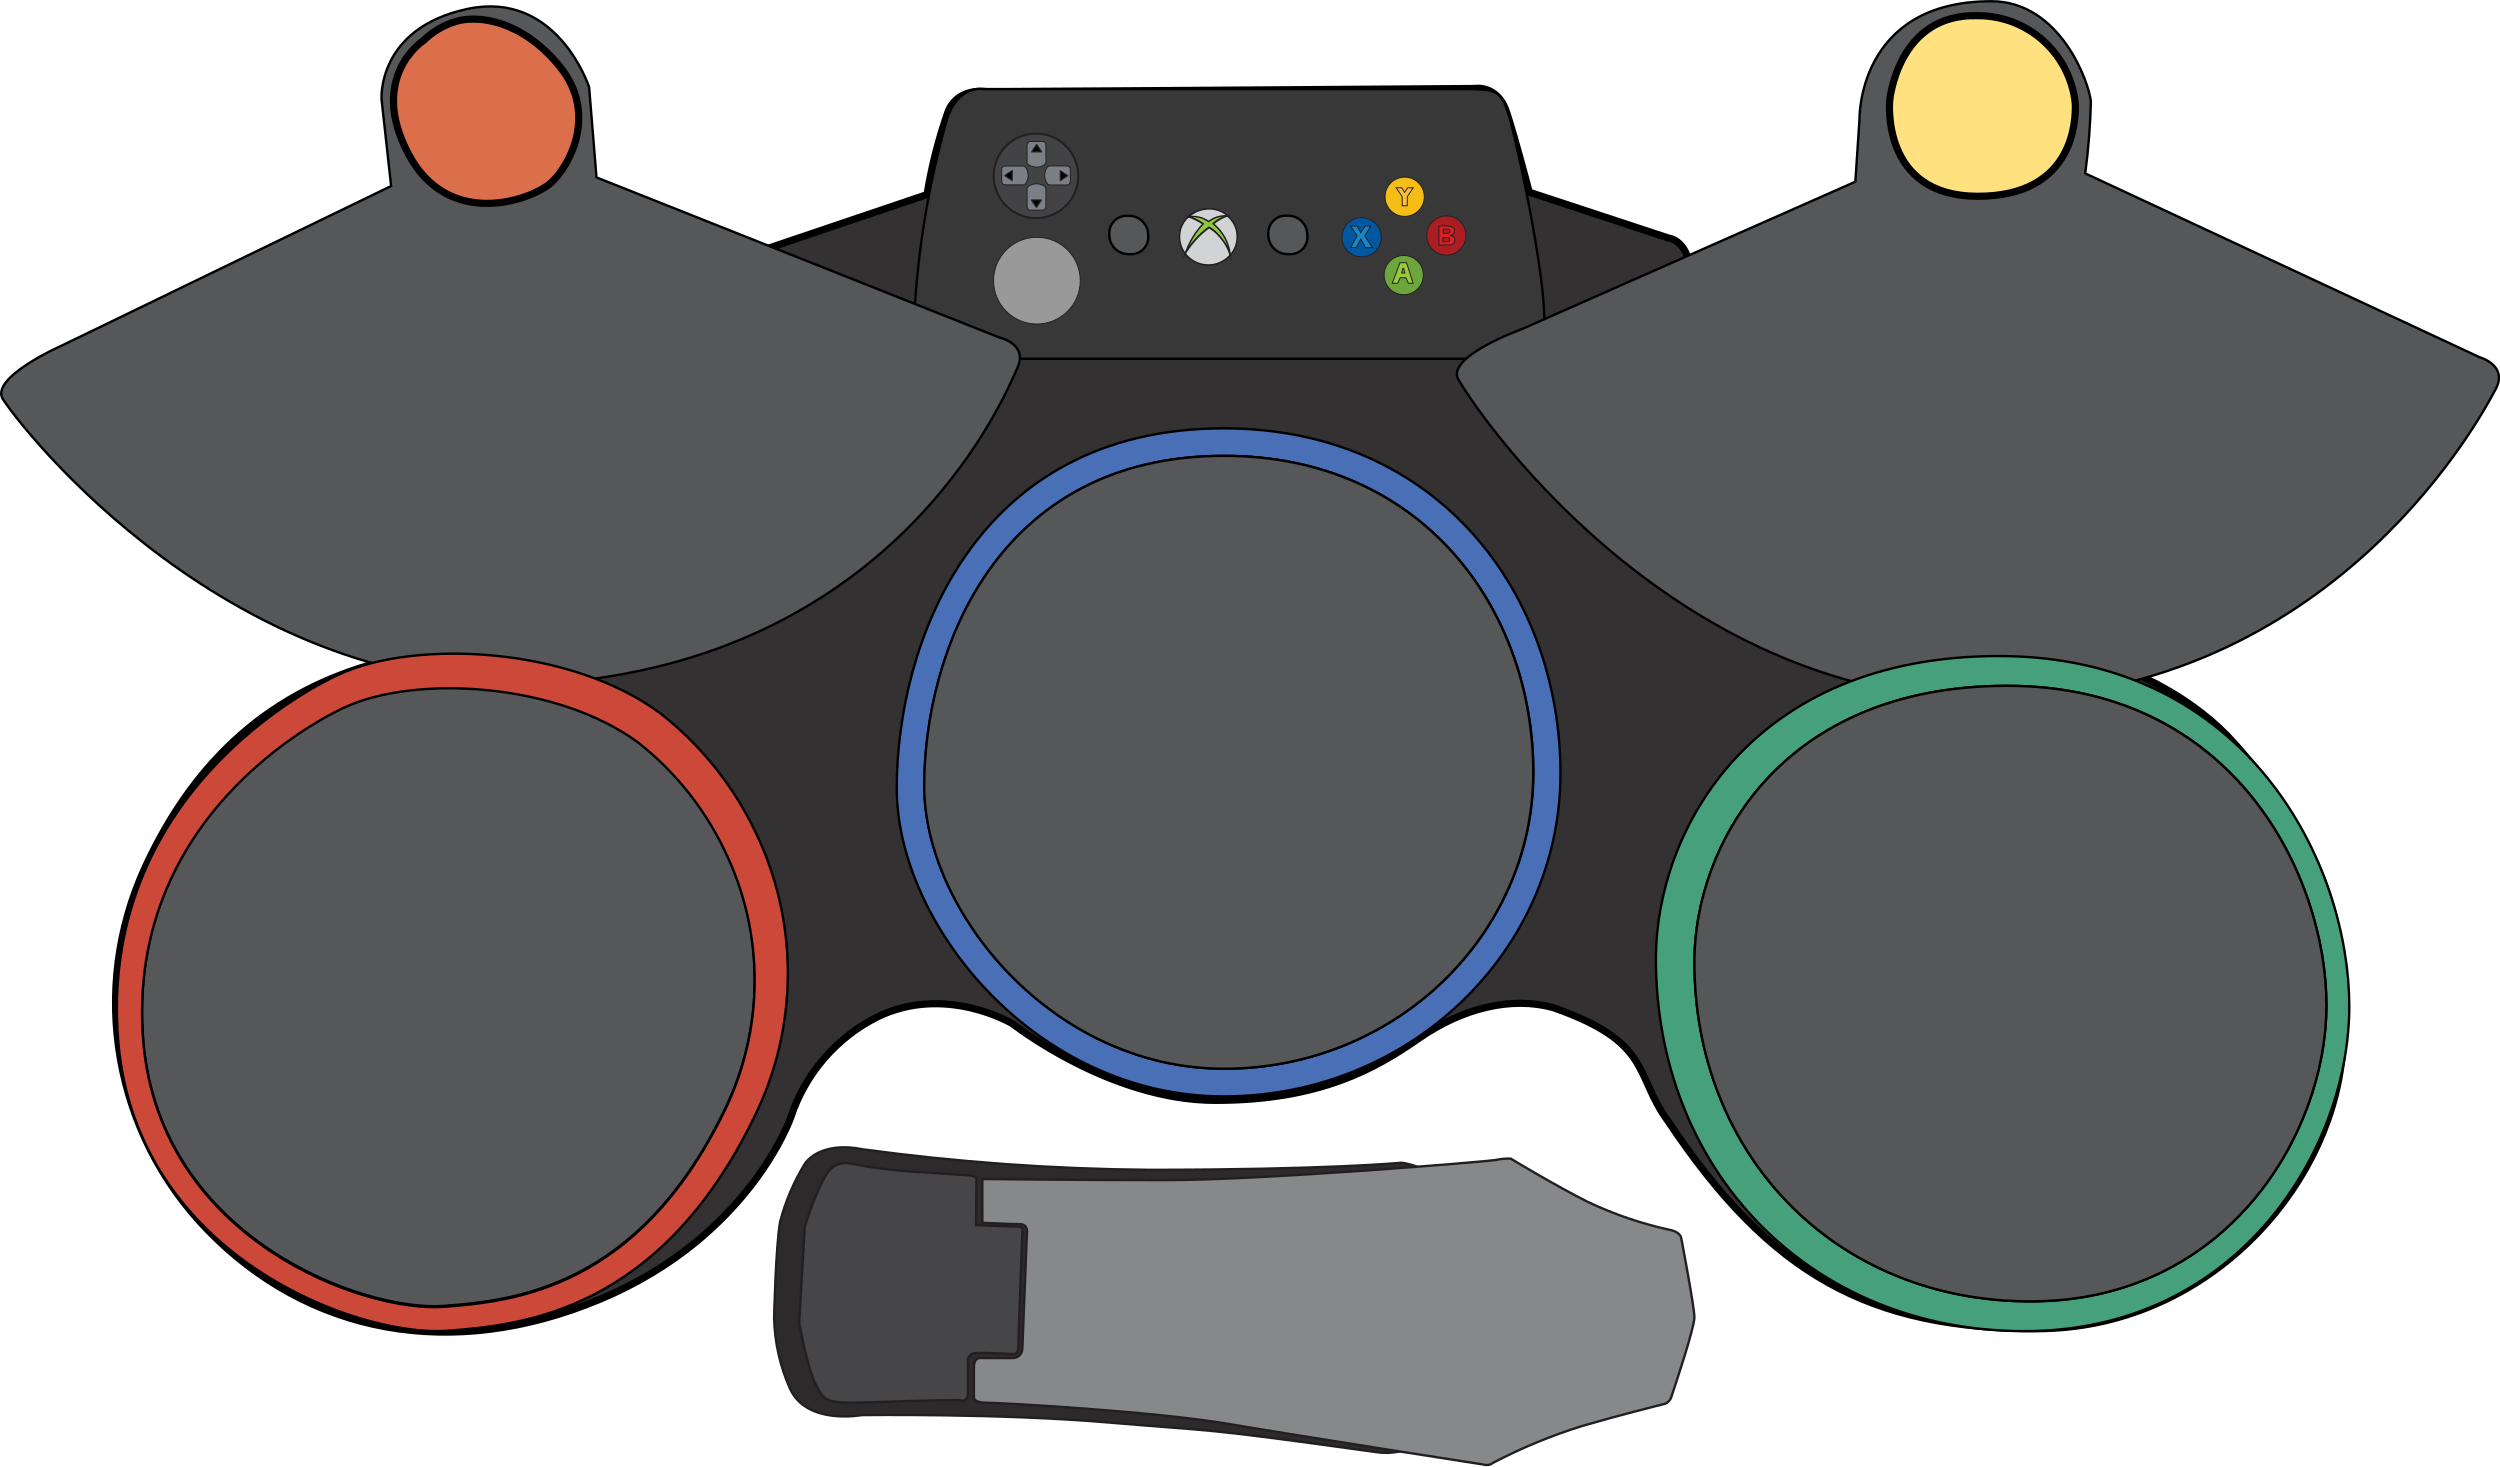
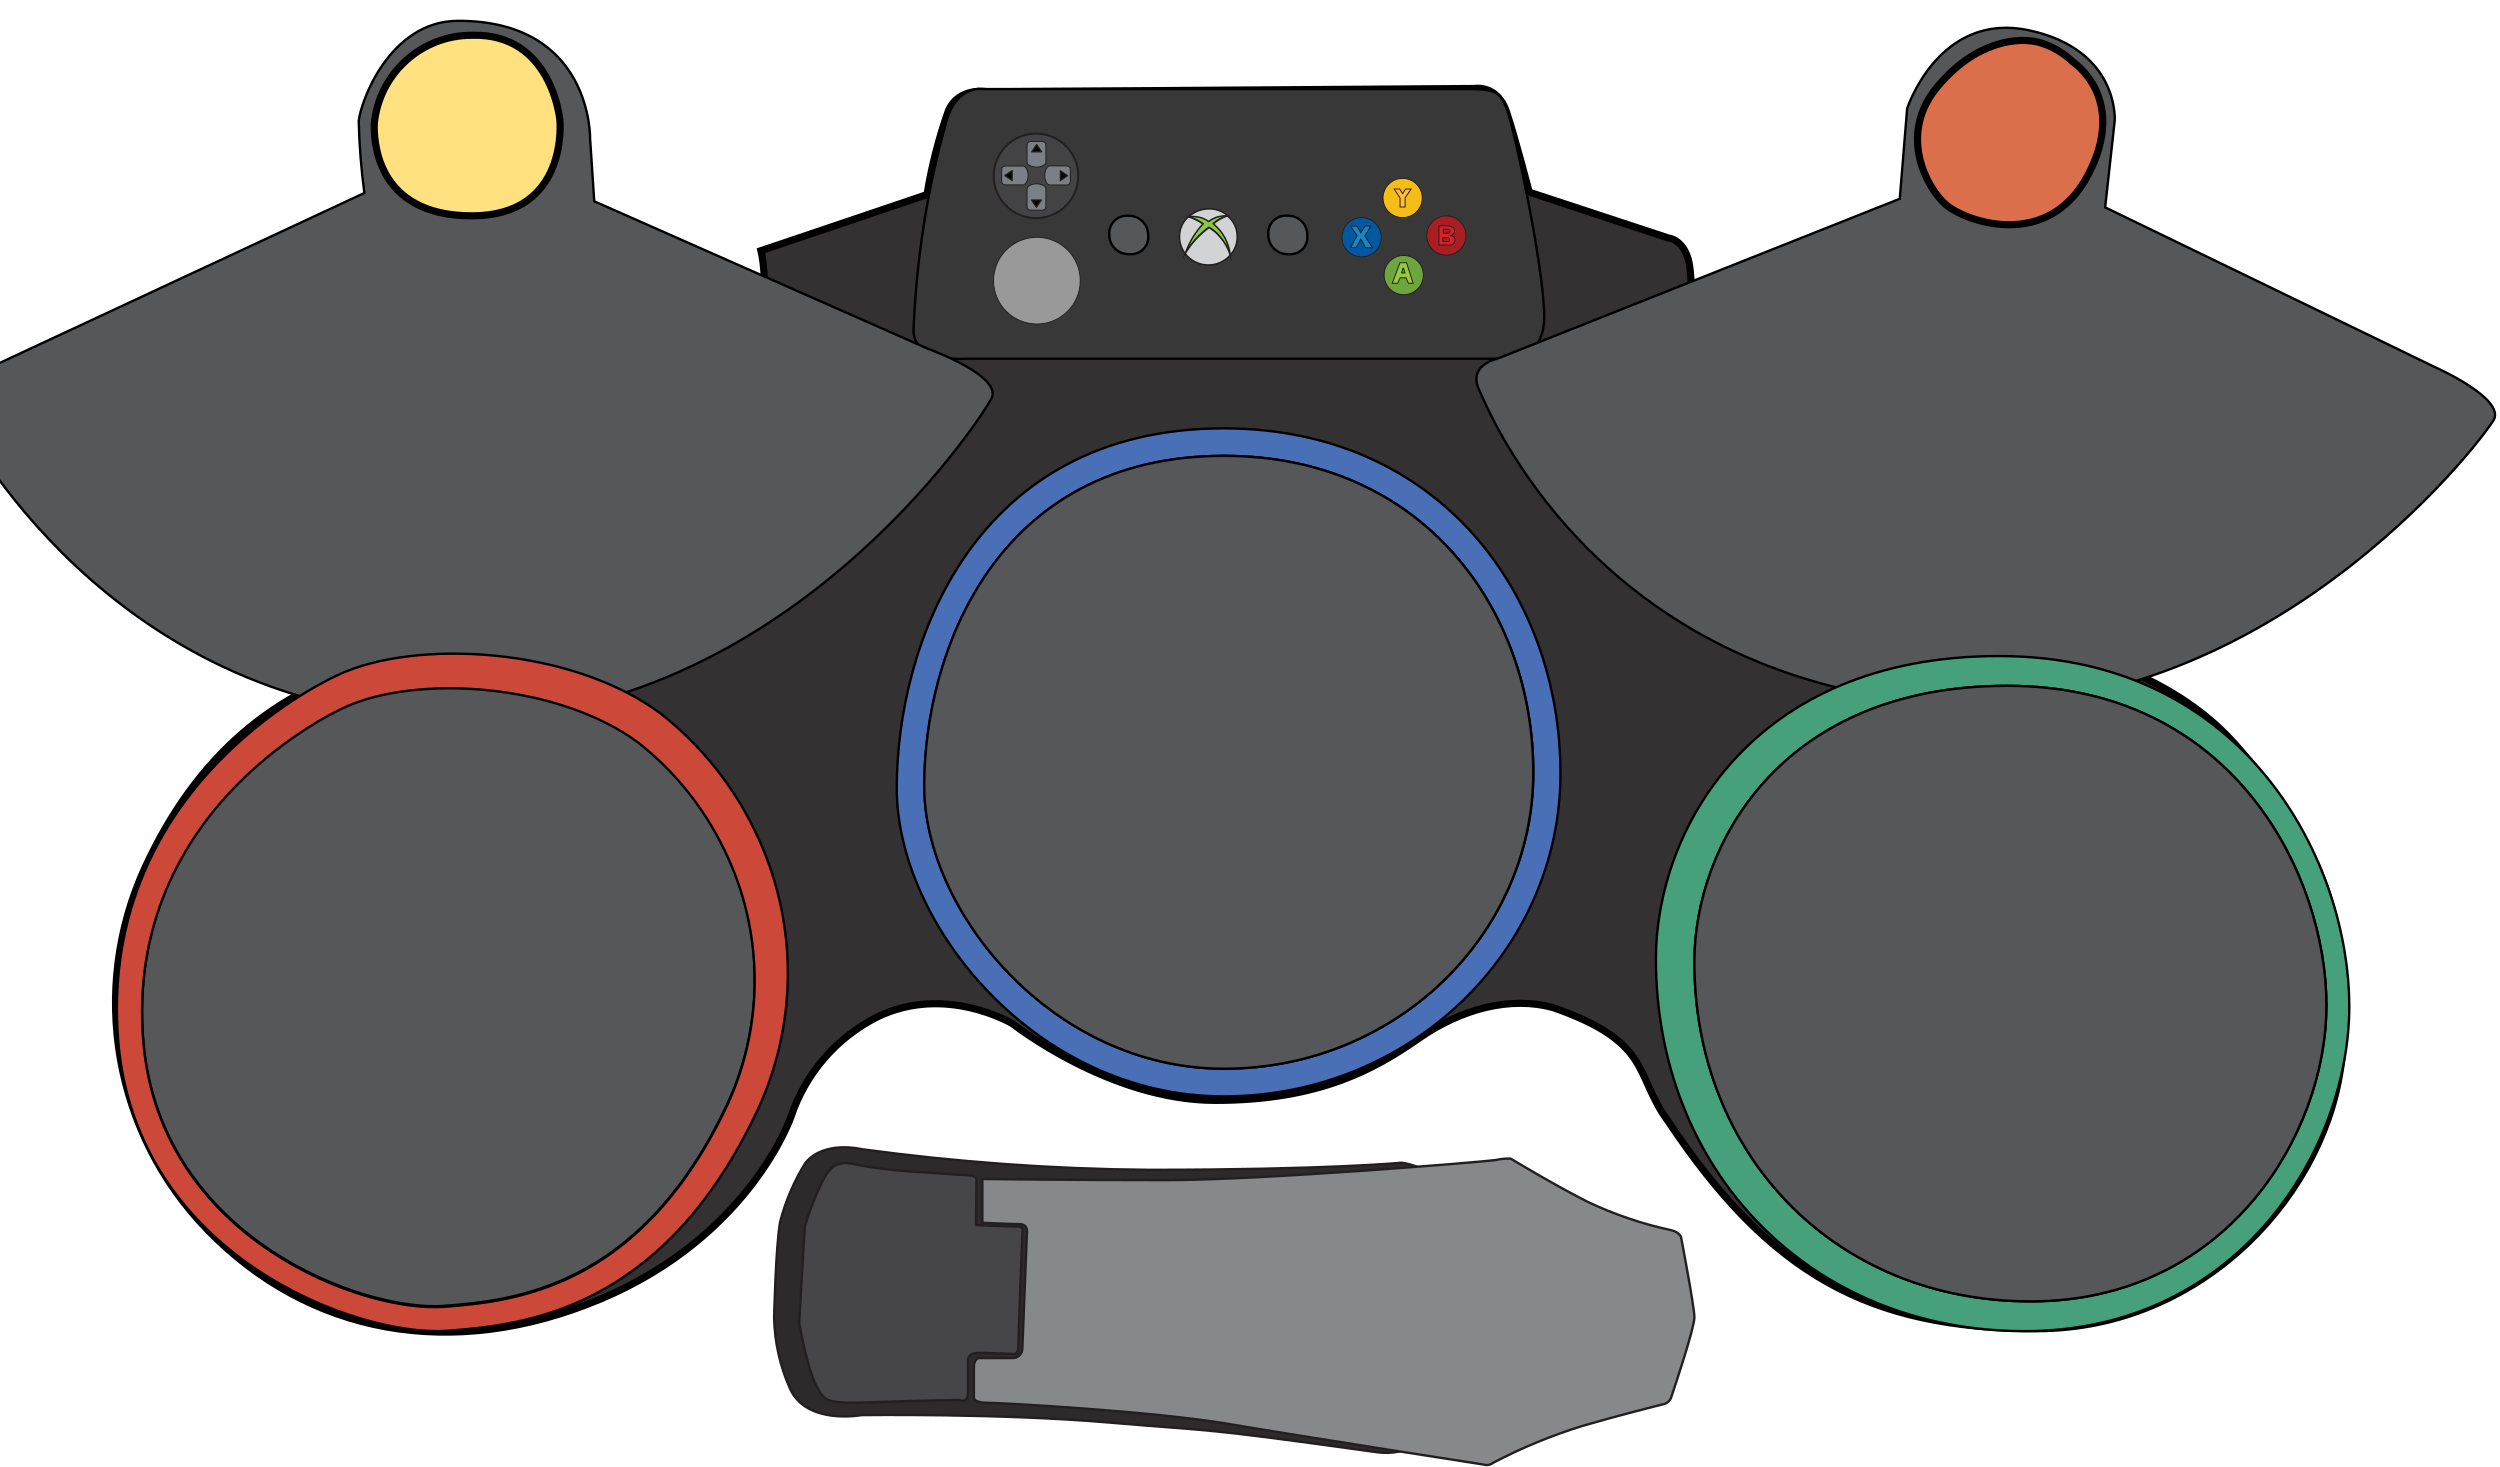
<svg xmlns="http://www.w3.org/2000/svg" id="_360GHDrum" data-name="360GHDrum" viewBox="0 0 261.11 153.14" version="1.1">
  <defs id="defs932">
    <style id="style930">.cls-1{fill:#333132;}.cls-1,.cls-2,.cls-3,.cls-4,.cls-5,.cls-6,.cls-7,.cls-8,.cls-9{stroke:#000;}.cls-1,.cls-10,.cls-11,.cls-12,.cls-13,.cls-14,.cls-15,.cls-16,.cls-17,.cls-18,.cls-19,.cls-2,.cls-20,.cls-21,.cls-22,.cls-23,.cls-3,.cls-4,.cls-5,.cls-6,.cls-7,.cls-8,.cls-9{stroke-miterlimit:10;}.cls-1,.cls-8,.cls-9{stroke-width:0.75px;}.cls-2{fill:#393839;}.cls-10,.cls-11,.cls-12,.cls-2,.cls-3,.cls-4,.cls-5,.cls-6,.cls-7{stroke-width:0.25px;}.cls-3{fill:#565759;}.cls-4{fill:#302e2f;}.cls-5{fill:#cc493a;}.cls-6{fill:#496fb6;}.cls-7{fill:#46a07c;}.cls-8{fill:#db6f4b;}.cls-9{fill:#ffe17f;}.cls-10{fill:#2d2a2b;}.cls-10,.cls-11,.cls-12,.cls-13,.cls-14,.cls-15,.cls-16,.cls-17,.cls-18,.cls-19,.cls-20,.cls-21,.cls-22,.cls-23{stroke:#231f20;}.cls-11{fill:#464547;}.cls-12{fill:#86888a;}.cls-13{fill:#6ca63c;}.cls-13,.cls-14,.cls-15,.cls-16,.cls-17,.cls-18,.cls-19,.cls-20{stroke-width:0.1px;}.cls-14{fill:#0058a3;}.cls-15{fill:#f6bd17;}.cls-16{fill:#aa1e23;}.cls-17{fill:#1687c9;}.cls-18{fill:#febf38;}.cls-19{fill:#99ca3c;}.cls-20{fill:#dd1f26;}.cls-21{fill:none;}.cls-21,.cls-22,.cls-23{stroke-width:0.15px;}.cls-22{fill:#8dc63f;}.cls-23{fill:#d1d3d4;}</style>
  </defs>
  <path style="fill:#333132;stroke:#000000;stroke-width:0.75px;stroke-miterlimit:10" class="cls-1" d="m 79.48,26.18 0.81,-0.27 16.53,-5.59 a 50.21,50.21 0 0 1 2.23,-8.74 c 1.09,-2.55 4.08,-2 4.08,-2 l 50.85,-0.34 c 0,0 2.42,-0.45 3.38,2.48 0.96,2.93 2.36,8.35 2.36,8.35 l 14.54,4.79 c 0,0 1.65,0.12 2.16,2.61 0.51,2.49 -0.57,7.52 6.95,11.09 7.52,3.57 19.38,3.83 23,16.58 2.8,10.46 3.06,11.48 3.06,11.48 0,0 15.42,1.4 24,11.09 8.58,9.69 12.55,18.53 11.18,32.63 -1.37,14.1 -14.41,28.44 -31.88,28.44 -17.47,0 -27.8,-5.61 -38.51,-21.68 -3.57,-4.85 -1.58,-8.22 -12,-11.86 -4.41,-1.21 -9.51,0.07 -14,3.19 -4.49,3.12 -10.26,6.5 -21.29,6.5 -11.03,0 -21.17,-8 -21.17,-8 0,0 -7,-4.21 -14.16,-0.7 a 18.07,18.07 0 0 0 -9,10.45 c 0,0 -4.27,12.44 -19.89,19 -15.62,6.56 -30.54,3.57 -41,-7.2 A 34,34 0 0 1 15.15,90.61 C 20.57,78.85 28.73,72.15 39.38,69.24 a 65.7,65.7 0 0 1 11.6,-1 l 2.55,-11 c 0,0 1.36,-17.34 15.31,-17.51 13.95,-0.17 10.64,-13.55 10.64,-13.55 z" id="path934" />
  <path class="cls-2" d="M97.44,41.11c-.18,3.56,5.48,3.12,5.48,3.12l55.47,0s5.16.94,4.91-4.87-3.06-18.74-3.83-21-1.4-2.3-4.9-2.3H104.64s-2.67-.44-3.76,3.32A94,94,0,0,0,97.44,41.11Z" id="path936" transform="translate(-2.02 -6.76)" />
  <g id="gstart">
    <path id="path938" transform="translate(-2.02 -6.76)" d="M136.62,33.3a1.77,1.77,0,0,0,1.94-1.94,2,2,0,0,0-2.07-2.07,1.83,1.83,0,0,0-2,2A2,2,0,0,0,136.62,33.3Z" class="cls-3" />
  </g>
  <g id="gback">
    <path id="path940" transform="translate(-2.02 -6.76)" d="M120,33.3a1.77,1.77,0,0,0,1.94-1.94,2,2,0,0,0-2.06-2.06,1.83,1.83,0,0,0-2,2A2,2,0,0,0,120,33.3Z" class="cls-3" />
  </g>
  <circle class="cls-15" id="circle46-6" style="fill:#434345;stroke:#231f20;stroke-width:0.217;stroke-linejoin:round;stroke-miterlimit:10;stroke-dasharray:none" cy="18.368" cx="108.202" r="4.416" />
  <g transform="matrix(0.6700559,0,0,0.6700559,41.01904,-29.72972)" id="gdown">
    <path id="rect1681" d="m 99.391,73.229 c 0.587,-0.284 1.319,-0.284 1.906,0 0.226,0.109 0.518,0.27 0.518,0.606 v 2.691 c 0,0.336 -0.231,0.606 -0.518,0.606 h -1.906 c -0.287,0 -0.518,-0.27 -0.518,-0.606 V 73.835 c 0,-0.336 0.292,-0.497 0.518,-0.606 z" style="opacity:1;vector-effect:none;fill:#7c7f85;fill-opacity:1;stroke:#231f20;stroke-width:0.154;stroke-linecap:round;stroke-linejoin:round;stroke-miterlimit:4;stroke-dasharray:none;stroke-dashoffset:0;stroke-opacity:1" />
    <path transform="matrix(1.044883,0,0,0.8975266,-2.008018,15.04162)" d="m 97.943,68.683 -0.369,-0.64 -0.369,-0.64 0.739,0 0.739,0 -0.369,0.64 z" id="path1699" style="opacity:1;vector-effect:none;fill:#000000;fill-opacity:1;stroke:#231f20;stroke-width:0.2;stroke-linecap:round;stroke-linejoin:round;stroke-miterlimit:4;stroke-dasharray:none;stroke-dashoffset:0;stroke-opacity:1" />
  </g>
-   <g id="gLB">
+   <g id="gLB" transform="matrix(-1,0,0,1,260.72,2.23)">
    <path id="path958" d="m 40.85,19.43 -1,-9.06 c 0,0 -0.51,-7.39 8.93,-9.43 9.44,-2.04 12.75,8.16 12.75,8.16 l 0.77,9.43 42.05,16.71 c 0,0 3.06,0.64 1.91,3.19 C 105.11,40.98 94.53,67.12 60.61,71.07 26.69,75.02 3.36,46.24 0.42,41.87 -1.49,39.57 6.54,36.05 6.54,36.05 Z" class="cls-3" style="fill:#565759;stroke:#000000;stroke-width:0.25px;stroke-miterlimit:10" />
    <path id="path962" d="m 44.22,4.24 c 0,0 -5.8,3.76 -1.59,11.79 4.21,8.03 12.94,4.85 14.92,3.06 C 59.53,17.3 62.46,11.83 58.44,6.92 54.42,2.01 49.83,1.57 47.6,2.24 a 8.43,8.43 0 0 0 -3.38,2 z" class="cls-8" style="fill:#db6f4b;stroke:#000000;stroke-width:0.75px;stroke-miterlimit:10" />
  </g>
  <g id="gRB">
    <path id="path966" transform="translate(-2.02 -6.76)" d="M86.15,128.2a22.4,22.4,0,0,0-2.65,6.16c-.47,2.65-.63,10.06-.63,10.06a19.22,19.22,0,0,0,1.64,7.33c1.72,3.9,7.49,2.81,7.49,2.81s14.47-.2,25.89.78,8.79.43,27.82,3.08a7,7,0,0,0,2.51-.06s8.89-2.52,8.43-17.78c0-11.64-8.25-12.38-8.25-12.38s-7.78.74-26.44.74A237.12,237.12,0,0,1,92,126.78S88.12,125.82,86.15,128.2Z" class="cls-10" />
    <path id="path968" transform="translate(-2.02 -6.76)" d="M99,129.23a54.39,54.39,0,0,1-7.2-.76c-2.1-.52-3-.29-4.09,2.11a31.13,31.13,0,0,0-1.64,4.33l-.58,10s.82,4.73,1.75,6.49.94,2,6,1.81,9-.23,9-.23.88.47.88-.88,0-3.27,0-3.27-.08-.77,1.08-.77,3.68.12,3.68.12.5.08.5-.82c0-1.14.43-12,.43-12s.21-.49-.49-.49-4.36-.15-4.36-.15L104,130s.11-.44-.65-.47S99,129.23,99,129.23Z" class="cls-11" />
    <path id="path970" transform="translate(-2.02 -6.76)" d="M104.62,129.9v4.57s2.9.14,3.89.14.76,1.06.76,1.06l-.47,11.93a1,1,0,0,1-1.08,1h-3.27s-.71-.14-.71,1v3.08s-.14.59,1.38.59,17.49.9,25.21,2.21S157,159.73,157,159.73a1,1,0,0,0,.93-.17,55.62,55.62,0,0,1,9.33-3.86c3.69-1.08,8.36-2.25,8.36-2.25a1.15,1.15,0,0,0,1-.91c.32-.94,2.37-7.08,2.37-8.19s-1.38-8.3-1.38-8.3-.06-.59-1.11-.82a40,40,0,0,1-8.63-2.93c-3.48-1.75-8.07-4.53-8.07-4.53a6.13,6.13,0,0,0-1.58.15c-1.46.2-24.33,2.1-34.47,2.1S104.62,129.9,104.62,129.9Z" class="cls-12" />
  </g>
  <g transform="matrix(0.6700559,0,0,0.6700559,41.01904,-29.72972)" id="gup">
    <path id="rect1677" d="m 99.39,66.43 h 1.907 c 0.287,0 0.518,0.262 0.518,0.587 v 2.607 c 0,0.325 -0.293,0.481 -0.518,0.587 -0.587,0.276 -1.32,0.276 -1.907,0 -0.226,-0.106 -0.518,-0.262 -0.518,-0.587 V 67.018 c 0,-0.325 0.231,-0.587 0.518,-0.587 z" style="opacity:1;vector-effect:none;fill:#7c7f85;fill-opacity:1;stroke:#231f20;stroke-width:0.151;stroke-linecap:round;stroke-linejoin:round;stroke-miterlimit:4;stroke-dasharray:none;stroke-dashoffset:0;stroke-opacity:1" />
    <path transform="matrix(1.044883,0,0,-0.8975266,-1.969348,128.5395)" d="m 97.943,68.683 -0.369,-0.64 -0.369,-0.64 0.739,0 0.739,0 -0.369,0.64 z" id="path1699-0" style="opacity:1;vector-effect:none;fill:#000000;fill-opacity:1;stroke:#231f20;stroke-width:0.2;stroke-linecap:round;stroke-linejoin:round;stroke-miterlimit:4;stroke-dasharray:none;stroke-dashoffset:0;stroke-opacity:1" />
  </g>
  <g id="gx">
    <path id="path950" d="m 127.8,44.74 c -26.11,0 -34.14,22.58 -34.14,37.59 0,14.27 14.6,32.18 34.14,32.18 19.54,0 35.18,-15.27 35.18,-33.73 0,-18.46 -12.48,-36.04 -35.18,-36.04 z m 0.05,66.88 c -17.93,0 -31.31,-16.43 -31.31,-29.52 0,-13.77 7.36,-34.49 31.31,-34.49 20.83,0 32.3,16.15 32.3,33.06 0,16.91 -14.37,30.95 -32.3,30.95 z" class="cls-6" style="fill:#496fb6;stroke:#000000;stroke-width:0.25px;stroke-miterlimit:10" />
    <path id="path952" d="m 127.84,111.62 c -17.93,0 -31.31,-16.43 -31.31,-29.52 0,-13.77 7.36,-34.49 31.31,-34.49 20.83,0 32.3,16.15 32.3,33.06 0,16.91 -14.37,30.95 -32.3,30.95 z" class="cls-3" style="fill:#565759;stroke:#000000;stroke-width:0.25px;stroke-miterlimit:10" />
    <circle id="circle974" r="2.05" cy="24.78" cx="142.21" class="cls-14" style="fill:#0058a3;stroke:#231f20;stroke-width:0.1px;stroke-miterlimit:10" />
    <polygon id="polygon980" points="142.13,24.31 142.57,23.62 143.16,23.62 142.54,24.64 143.35,25.87 142.63,25.87 142.13,24.96 141.66,25.84 141.07,25.84 141.74,24.62 141.07,23.62 141.73,23.62 " class="cls-17" style="fill:#1687c9;stroke:#231f20;stroke-width:0.1px;stroke-miterlimit:10" />
  </g>
-   <g id="gy">
+   <g id="gy" transform="matrix(-1,0,0,1,255.8463,2.04458)">
    <path id="path960" d="m 217.79,18.11 41.19,19.2 c 0,0 3,0.84 1.69,3.31 -1.31,2.47 -16.1,30.77 -50.21,32.4 -34.11,1.63 -55.42,-28.72 -58.05,-33.24 -1.75,-2.42 6.5,-5.39 6.5,-5.39 l 34.87,-15.41 0.43,-6.48 c 0,0 -0.29,-12.37 13.77,-12.37 7.21,0 10.24,8.54 10.4,10.5 a 69.38,69.38 0 0 1 -0.59,7.48 z" class="cls-3" style="fill:#565759;stroke:#000000;stroke-width:0.25px;stroke-miterlimit:10" />
    <path id="path964" d="m 197.37,10.5 c 0,0 -1,10 9.2,10 10.2,0 10.24,-8.16 10.18,-9.69 A 10.22,10.22 0 0 0 206.57,1.64 c -8.38,-0.26 -9.2,8.86 -9.2,8.86 z" class="cls-9" style="fill:#ffe17f;stroke:#000000;stroke-width:0.75px;stroke-miterlimit:10" />
-     <circle id="circle976" r="2.05" cy="20.55" cx="146.71" class="cls-15" style="fill:#f6bd17;stroke:#231f20;stroke-width:0.1px;stroke-miterlimit:10" />
-     <polygon id="polygon982" points="146.45,21.49 146.98,21.49 146.98,20.55 147.6,19.61 147.02,19.61 146.71,20.1 146.4,19.61 145.82,19.61 146.45,20.54 " class="cls-18" style="fill:#febf38;stroke:#231f20;stroke-width:0.1px;stroke-miterlimit:10" />
+     <circle id="circle976" r="2.05" cy="18.634" cx="109.35" class="cls-15" style="fill:#f6bd17;stroke:#231f20;stroke-width:0.1px;stroke-miterlimit:10" />
+     <polygon id="polygon982" points="146.71,20.1 146.4,19.61 145.82,19.61 146.45,20.54 146.45,21.49 146.98,21.49 146.98,20.55 147.6,19.61 147.02,19.61 " class="cls-18" style="fill:#febf38;stroke:#231f20;stroke-width:0.1px;stroke-miterlimit:10" transform="translate(-37.36013,-1.915904)" />
  </g>
  <g id="ga">
    <path id="path954" d="m 208.78,68.52 c -26,0 -35.83,18.36 -35.83,31.62 0,22.07 16.06,38.89 38.51,38.89 22.45,0 33.91,-19.12 33.91,-33.92 0,-14.8 -10.58,-36.59 -36.59,-36.59 z m 3.3,67.4 c -20.46,0 -35.11,-15.34 -35.11,-35.46 0,-12.09 8.95,-28.83 32.67,-28.83 23.72,0 33.34,19.88 33.34,33.37 0,13.49 -10.44,30.92 -30.9,30.92 z" class="cls-7" style="fill:#46a07c;stroke:#000000;stroke-width:0.25px;stroke-miterlimit:10" />
    <path id="path956" d="m 212.08,135.92 c -20.46,0 -35.11,-15.34 -35.11,-35.46 0,-12.09 8.95,-28.83 32.67,-28.83 23.72,0 33.34,19.88 33.34,33.37 0,13.49 -10.44,30.92 -30.9,30.92 z" class="cls-3" style="fill:#565759;stroke:#000000;stroke-width:0.25px;stroke-miterlimit:10" />
    <g id="ga2">
      <circle class="cls-13" cx="146.61" cy="28.73" r="2.05" id="circle972" />
      <path class="cls-19" d="M148.93,34.2h-.69l-.81,2.15H148l.26-.58h.61l.25.58h.49Zm-.52,1.07.14-.49h.06l.15.49Z" transform="translate(-2.02 -6.76)" id="path984" />
    </g>
  </g>
  <g transform="matrix(0.6700559,0,0,0.6700559,41.01904,-29.72972)" id="gright">
    <path id="rect1683" d="m 102.426,70.231 h 2.6 c 0.327,0 0.59,0.233 0.59,0.523 v 1.925 c 0,0.29 -0.263,0.523 -0.59,0.523 h -2.6 c -0.327,0 -0.483,-0.295 -0.59,-0.523 -0.277,-0.593 -0.277,-1.332 0,-1.925 0.106,-0.228 0.263,-0.523 0.59,-0.523 z" style="opacity:1;vector-effect:none;fill:#7c7f85;fill-opacity:1;stroke:#231f20;stroke-width:0.152;stroke-linecap:round;stroke-linejoin:round;stroke-miterlimit:4;stroke-dasharray:none;stroke-dashoffset:0;stroke-opacity:1" />
    <path transform="matrix(0,-1.044883,0.8975266,0,43.55427,174.0934)" d="m 97.943,68.683 -0.369,-0.64 -0.369,-0.64 0.739,0 0.739,0 -0.369,0.64 z" id="path1699-6" style="opacity:1;vector-effect:none;fill:#050506;fill-opacity:1;stroke:#231f20;stroke-width:0.2;stroke-linecap:round;stroke-linejoin:round;stroke-miterlimit:4;stroke-dasharray:none;stroke-dashoffset:0;stroke-opacity:1" />
  </g>
  <g id="gb">
    <path id="path946" d="m 35.98,73.78 c 0,0 -23.15,10.1 -21,35.11 1.86,20.51 23,28.12 31.38,27.5 7.3,-0.54 20.24,-1.91 29.21,-20.26 A 31,31 0 0 0 75.64,88.6 31.72,31.72 0 0 0 66.71,77.51 C 58.16,71.14 43.25,70.37 35.98,73.78 Z" class="cls-3" style="fill:#565759;stroke:#000000;stroke-width:0.25px;stroke-miterlimit:10" />
    <path id="path948" d="M 78.8,86.69 A 34.73,34.73 0 0 0 69.03,74.55 c -9.36,-7 -25.68,-7.82 -33.67,-4.08 0,0 -25.33,11 -23,38.43 2,22.44 25.16,30.77 34.34,30.09 8,-0.59 22.16,-2.08 32,-22.17 a 33.89,33.89 0 0 0 0.1,-30.13 z m -3.23,29.55 c -9,18.35 -21.91,19.71 -29.21,20.25 -8.39,0.63 -29.52,-7 -31.38,-27.49 -2.18,-25 21,-35.11 21,-35.11 7.3,-3.42 22.21,-2.64 30.76,3.73 a 31.78,31.78 0 0 1 8.9,11.12 31,31 0 0 1 -0.07,27.5 z" class="cls-5" style="fill:#cc493a;stroke:#000000;stroke-width:0.25px;stroke-miterlimit:10" />
    <circle id="circle978" r="2.05" cy="24.6" cx="151.06" class="cls-16" style="fill:#aa1e23;stroke:#231f20;stroke-width:0.1px;stroke-miterlimit:10" />
    <path id="path986" d="m 151.42,24.6 a 0.51,0.51 0 0 0 0.5,-0.53 c 0,-0.52 -0.89,-0.48 -0.89,-0.48 h -0.74 v 2 h 1.16 a 0.54,0.54 0 0 0 0.52,-0.53 c 0.01,-0.46 -0.55,-0.46 -0.55,-0.46 z m -0.2,0.64 h -0.52 v -0.42 h 0.55 c 0,0 0.15,0 0.15,0.21 a 0.19,0.19 0 0 1 -0.18,0.21 z m 0,-0.88 h -0.48 v -0.43 h 0.48 a 0.19,0.19 0 0 1 0.22,0.21 0.19,0.19 0 0 1 -0.26,0.22 z" class="cls-20" style="fill:#dd1f26;stroke:#231f20;stroke-width:0.1px;stroke-miterlimit:10" />
  </g>
  <g id="ghome">
    <ellipse id="ellipse988" ry="2.93" rx="3" cy="24.74" cx="126.2" class="cls-21" />
    <path id="path990" transform="translate(-2.02 -6.76)" d="M126.91,29.35a3.84,3.84,0,0,0-.76,0h0a5.85,5.85,0,0,1,1.51.76,8.28,8.28,0,0,0-1.85,3.09h0a9.21,9.21,0,0,1,2.47-2.71,3.85,3.85,0,0,1,1.13.95,5.17,5.17,0,0,1,1.09,1.91h0a4.77,4.77,0,0,0-1.76-3.26,4.33,4.33,0,0,1,1.46-.82h0a2.37,2.37,0,0,0-.55,0" class="cls-22" />
    <path id="path992" transform="translate(-2.02 -6.76)" d="M126.91,29.35a2.32,2.32,0,0,1,1.36.51,2.83,2.83,0,0,1,1.39-.57" class="cls-22" />
    <path id="path994" transform="translate(-2.02 -6.76)" d="M126.15,29.4a2.74,2.74,0,0,0-.93,2.11,2.91,2.91,0,0,0,.59,1.74,8.52,8.52,0,0,1,1.85-3.1A6.07,6.07,0,0,0,126.15,29.4Z" class="cls-23" />
    <path id="path996" transform="translate(-2.02 -6.76)" d="M128.29,30.54a9.34,9.34,0,0,0-2.48,2.71,3.05,3.05,0,0,0,4.7.15,5.09,5.09,0,0,0-1.09-1.91A4,4,0,0,0,128.29,30.54Z" class="cls-23" />
    <path id="path998" transform="translate(-2.02 -6.76)" d="M130.21,29.31a4.48,4.48,0,0,0-1.46.83,4.81,4.81,0,0,1,1.76,3.26,2.79,2.79,0,0,0,.72-2A2.73,2.73,0,0,0,130.21,29.31Z" class="cls-23" />
    <path id="path1000" transform="translate(-2.02 -6.76)" d="M128.26,29.89a2.86,2.86,0,0,1,2-.58,2.89,2.89,0,0,0-2-.73,3.1,3.1,0,0,0-2.08.82A2.87,2.87,0,0,1,128.26,29.89Z" class="cls-23" />
  </g>
  <g transform="matrix(0.6700559,0,0,0.6700559,41.01904,-29.72972)" id="gleft">
    <path id="rect1679" d="m 95.522,70.246 h 2.7 c 0.337,0 0.498,0.292 0.608,0.518 0.285,0.587 0.285,1.319 0,1.906 -0.11,0.226 -0.271,0.518 -0.608,0.518 H 95.522 c -0.337,0 -0.608,-0.231 -0.608,-0.518 v -1.906 c 0,-0.287 0.271,-0.518 0.608,-0.518 z" style="opacity:1;vector-effect:none;fill:#7c7f85;fill-opacity:1;stroke:#231f20;stroke-width:0.154;stroke-linecap:round;stroke-linejoin:round;stroke-miterlimit:4;stroke-dasharray:none;stroke-dashoffset:0;stroke-opacity:1" />
    <path transform="matrix(0,-1.044883,-0.8975266,0,157.0522,174.0713)" d="m 97.943,68.683 -0.369,-0.64 -0.369,-0.64 0.739,0 0.739,0 -0.369,0.64 z" id="path1699-0-1" style="opacity:1;vector-effect:none;fill:#000000;fill-opacity:1;stroke:#231f20;stroke-width:0.2;stroke-linecap:round;stroke-linejoin:round;stroke-miterlimit:4;stroke-dasharray:none;stroke-dashoffset:0;stroke-opacity:1" />
  </g>
  <circle class="cls-13" cx="108.299" cy="29.312" r="4.53" id="gljoy" style="fill:#999999;fill-opacity:1;stroke:#231f20;stroke-width:0.1px;stroke-miterlimit:10" />
</svg>
